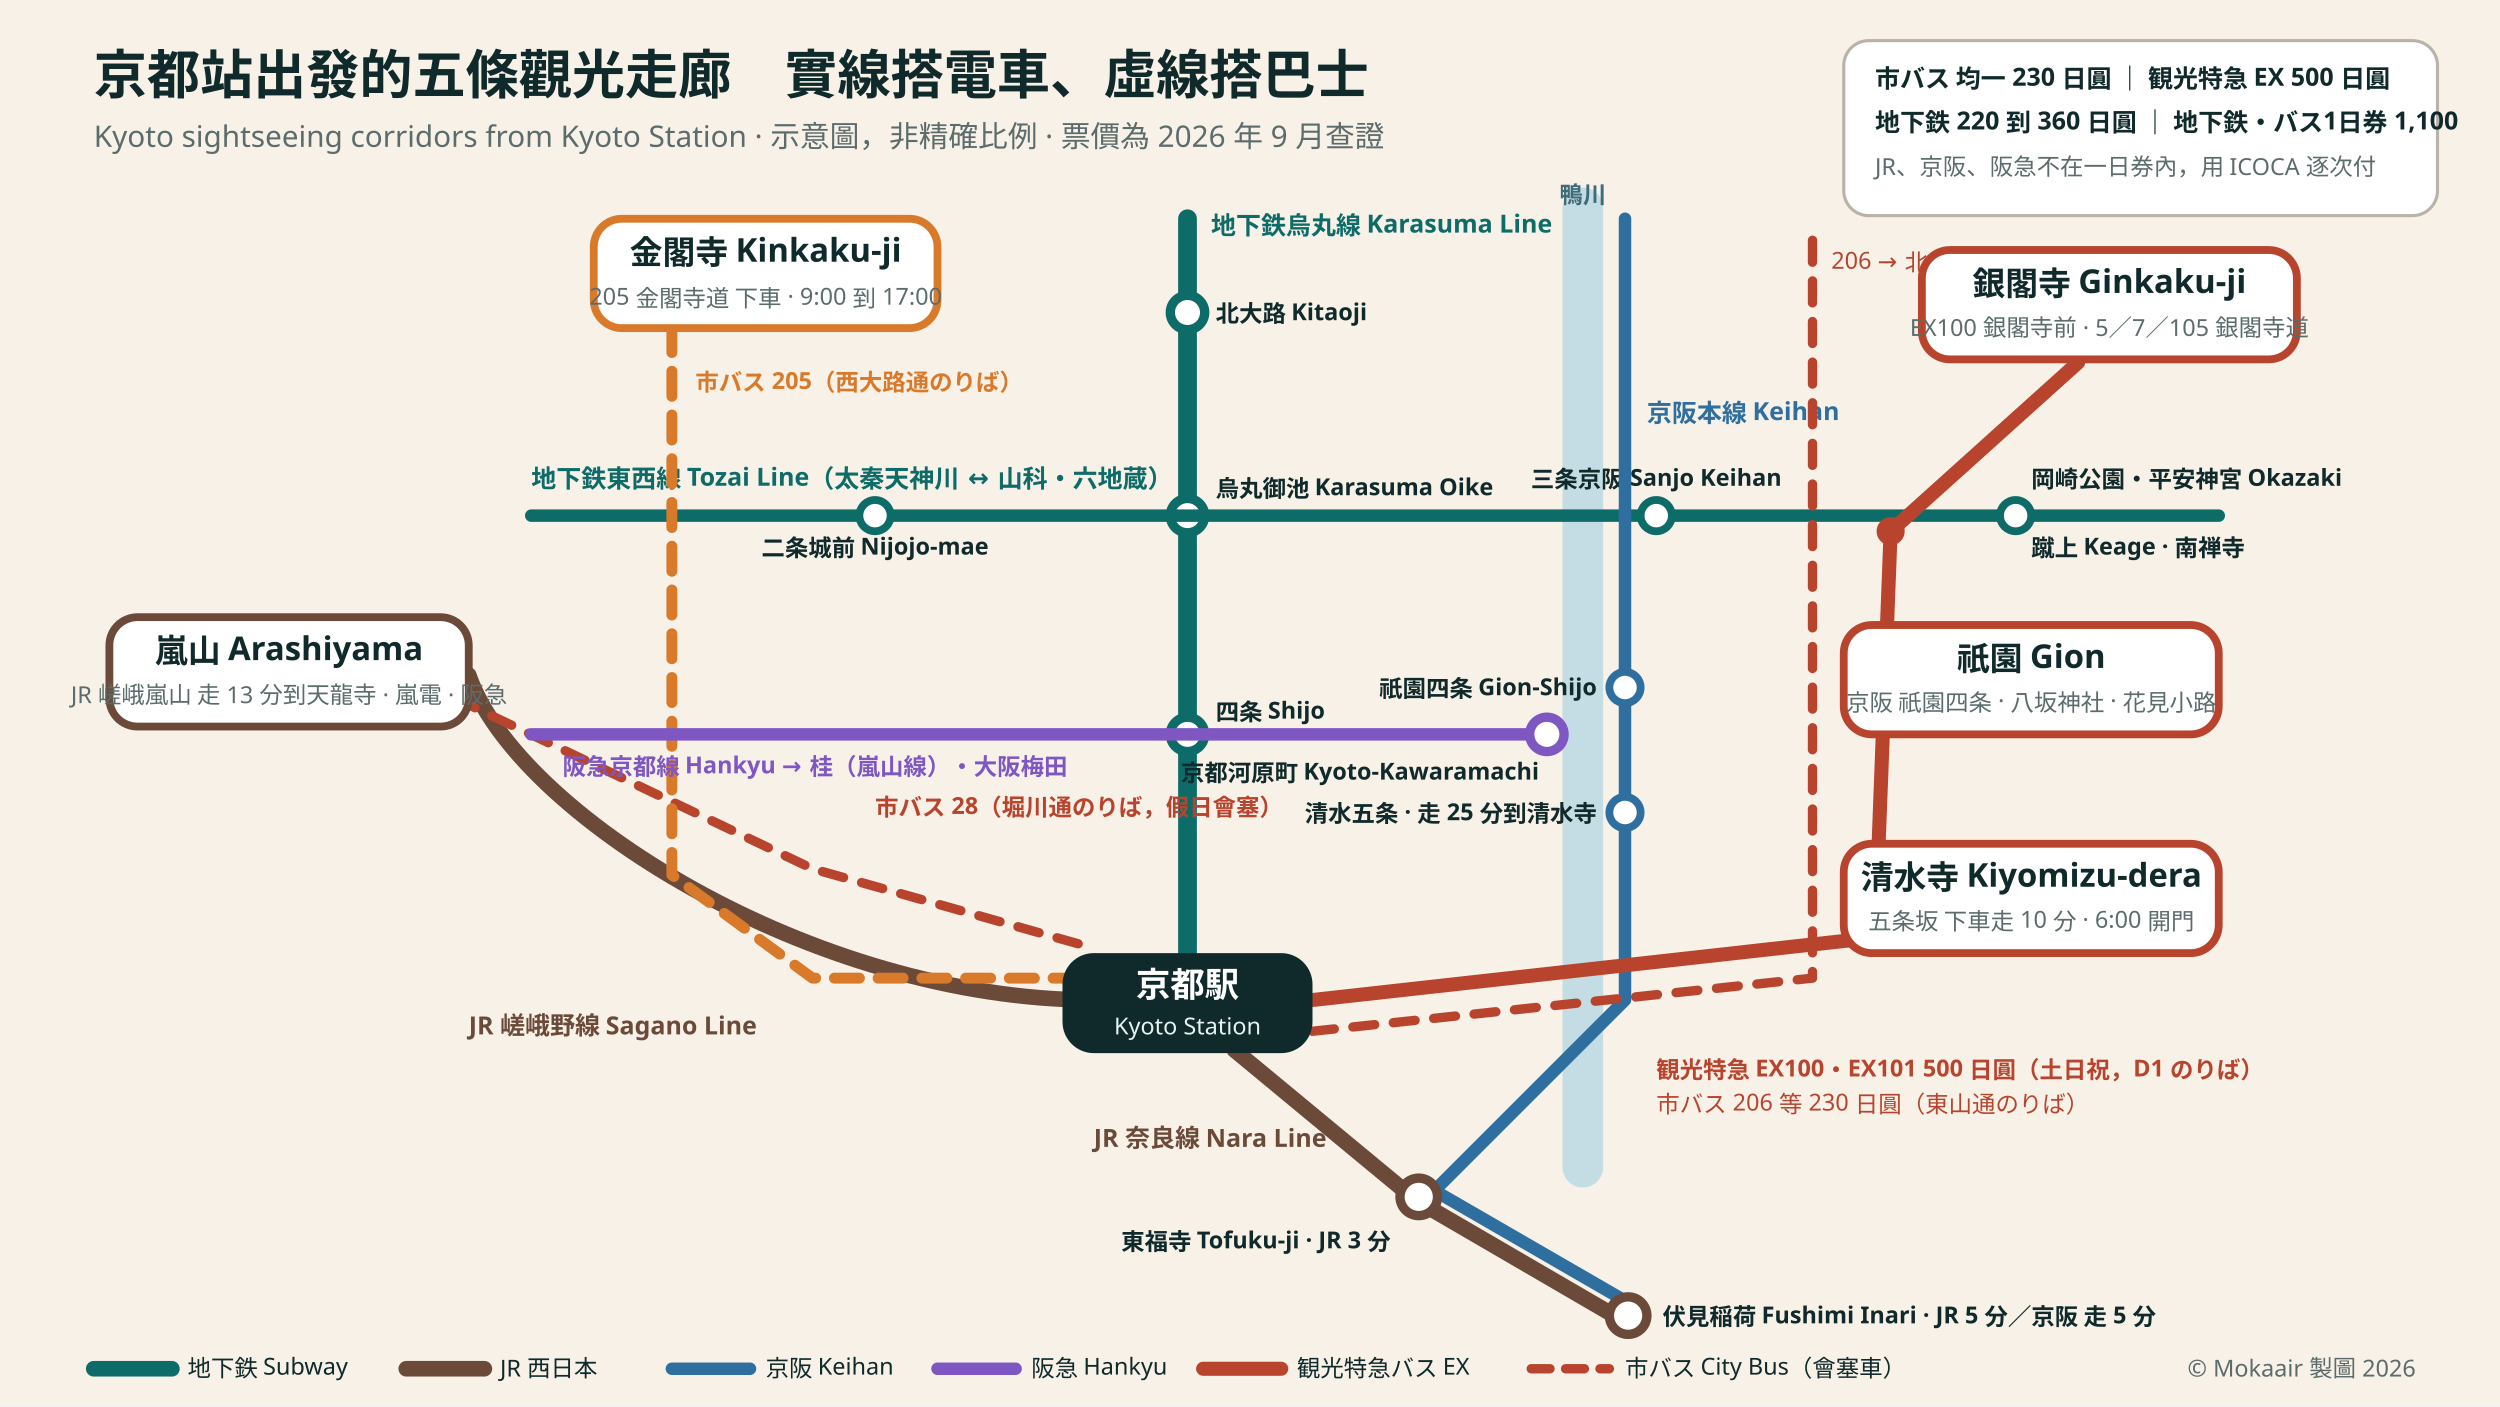
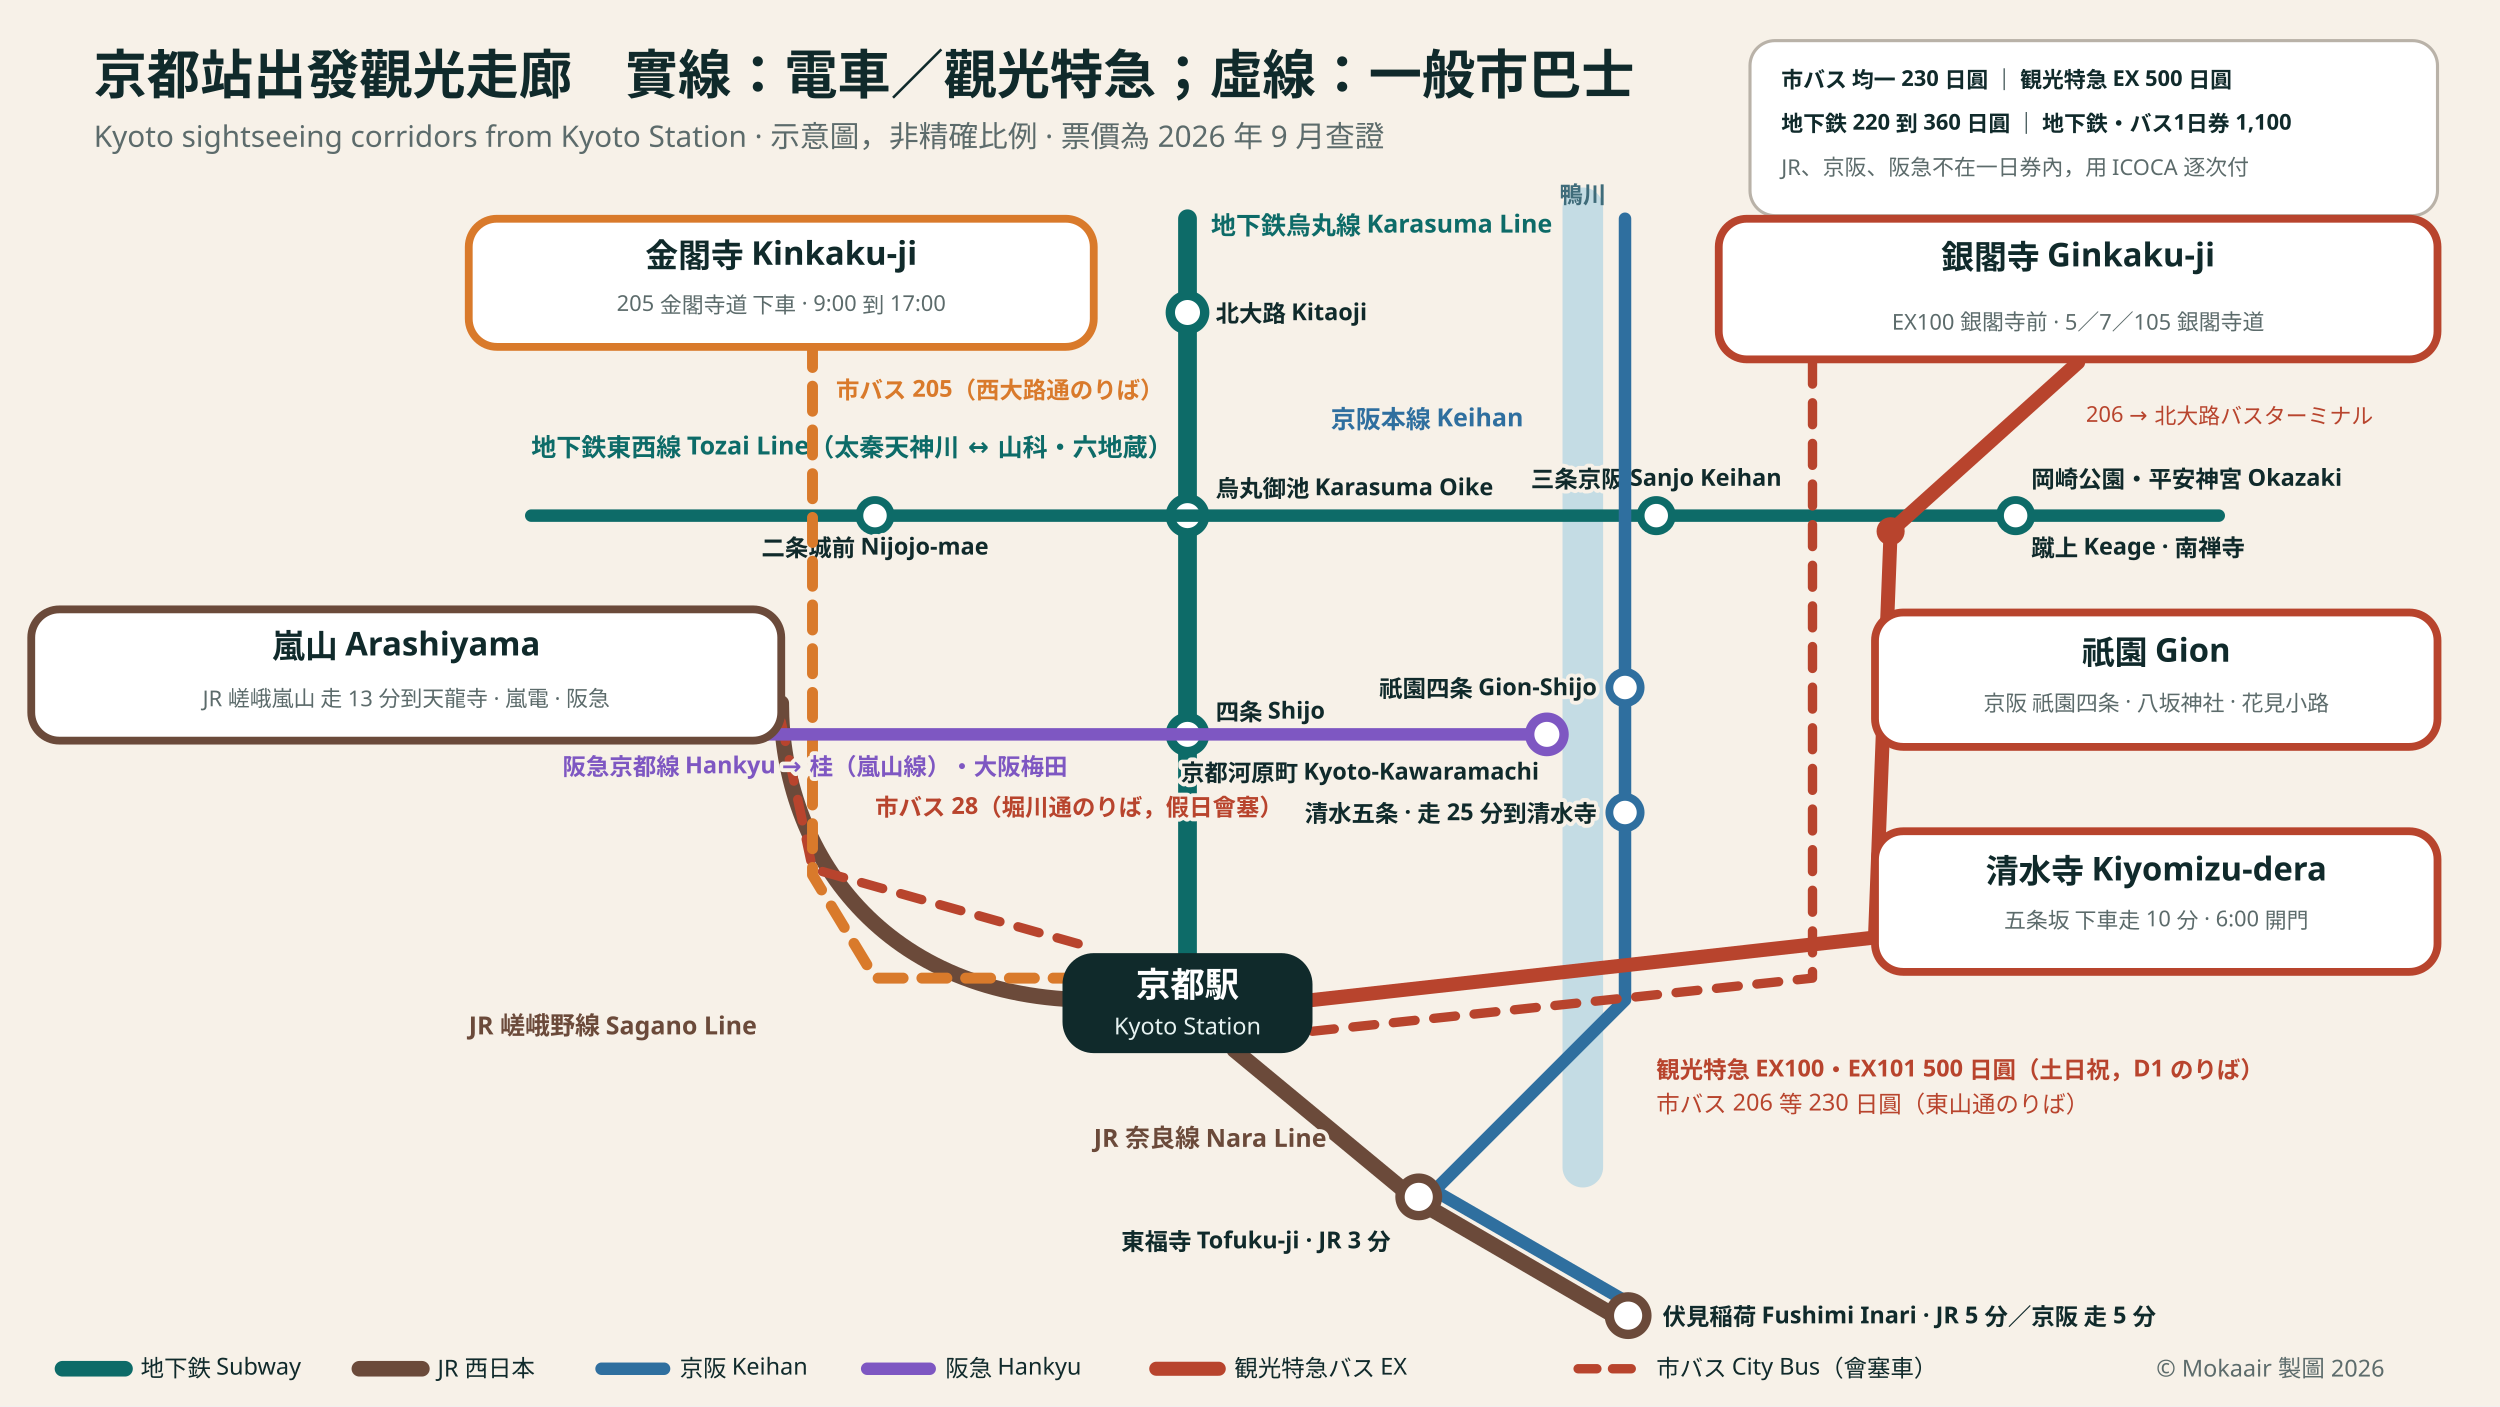
<svg xmlns="http://www.w3.org/2000/svg" viewBox="0 0 1600 900" width="1600" height="900" role="img" aria-labelledby="title desc" font-family="'Noto Sans TC','Noto Sans JP','PingFang TC','Microsoft JhengHei','Hiragino Sans',system-ui,sans-serif">
  <rect width="1600" height="900" fill="#F7F1E8" />
-   <text x="60" y="60" font-size="34" font-weight="700" fill="#102A2B">京都站出發的五條觀光走廊　實線搭電車、虛線搭巴士</text>
+   <text x="60" y="60" font-size="34" font-weight="700" fill="#102A2B">京都站出發觀光走廊　實線：電車／觀光特急；虛線：一般市巴士</text>
  <text x="60" y="94" font-size="19" fill="#5C6B6B">Kyoto sightseeing corridors from Kyoto Station · 示意圖，非精確比例 · 票價為 2026 年 9 月查證</text>
-   <rect x="1180" y="26" width="380" height="112" rx="16" fill="#FFFFFF" stroke="#B9B2A8" stroke-width="2" />
-   <text x="1200" y="56" font-size="16" font-weight="700" fill="#102A2B">市バス 均一 230 日圓 ｜ 観光特急 EX 500 日圓</text>
-   <text x="1200" y="84" font-size="16" font-weight="700" fill="#102A2B">地下鉄 220 到 360 日圓 ｜ 地下鉄・バス1日券 1,100</text>
-   <text x="1200" y="112" font-size="15" fill="#5C6B6B">JR、京阪、阪急不在一日券內，用 ICOCA 逐次付</text>
+   <rect x="1120" y="26" width="440" height="112" rx="16" fill="#FFFFFF" stroke="#B9B2A8" stroke-width="2" />
+   <text x="1140" y="56" font-size="14" font-weight="700" fill="#102A2B">市バス 均一 230 日圓 ｜ 観光特急 EX 500 日圓</text>
+   <text x="1140" y="84" font-size="14" font-weight="700" fill="#102A2B">地下鉄 220 到 360 日圓 ｜ 地下鉄・バス1日券 1,100</text>
+   <text x="1140" y="112" font-size="14" fill="#5C6B6B">JR、京阪、阪急不在一日券內，用 ICOCA 逐次付</text>
  <rect x="1000" y="120" width="26" height="640" rx="13" fill="#BFD9E3" opacity="0.9" />
  <text x="1013" y="130" font-size="15" fill="#3F6C7A" text-anchor="middle" font-weight="700">鴨川</text>
  <path d="M 760 610 L 760 140" fill="none" stroke="#0D6B68" stroke-width="12" stroke-linecap="round" />
-   <text x="775" y="150" font-size="16" font-weight="700" fill="#0D6B68">地下鉄烏丸線 Karasuma Line</text>
+   <text x="775" y="150" font-size="16" font-weight="700" fill="#0D6B68" style="paint-order:stroke;stroke:#F7F1E8;stroke-width:5px;stroke-linejoin:round">地下鉄烏丸線 Karasuma Line</text>
  <circle cx="760" cy="470" r="11" fill="#FFFFFF" stroke="#0D6B68" stroke-width="6" />
-   <text x="778" y="461" font-size="15" font-weight="700" fill="#102A2B">四条 Shijo</text>
+   <text x="778" y="461" font-size="15" font-weight="700" fill="#102A2B" style="paint-order:stroke;stroke:#F7F1E8;stroke-width:5px;stroke-linejoin:round">四条 Shijo</text>
  <circle cx="760" cy="330" r="11" fill="#FFFFFF" stroke="#0D6B68" stroke-width="6" />
-   <text x="778" y="318" font-size="15" font-weight="700" fill="#102A2B">烏丸御池 Karasuma Oike</text>
+   <text x="778" y="318" font-size="15" font-weight="700" fill="#102A2B" style="paint-order:stroke;stroke:#F7F1E8;stroke-width:5px;stroke-linejoin:round">烏丸御池 Karasuma Oike</text>
  <circle cx="760" cy="200" r="11" fill="#FFFFFF" stroke="#0D6B68" stroke-width="6" />
-   <text x="778" y="206" font-size="15" font-weight="700" fill="#102A2B">北大路 Kitaoji</text>
+   <text x="778" y="206" font-size="15" font-weight="700" fill="#102A2B" style="paint-order:stroke;stroke:#F7F1E8;stroke-width:5px;stroke-linejoin:round">北大路 Kitaoji</text>
  <path d="M 340 330 L 1420 330" fill="none" stroke="#0D6B68" stroke-width="8" stroke-linecap="round" />
-   <text x="340" y="312" font-size="16" font-weight="700" fill="#0D6B68">地下鉄東西線 Tozai Line（太秦天神川 ↔ 山科・六地蔵）</text>
+   <text x="340" y="292" font-size="16" font-weight="700" fill="#0D6B68" style="paint-order:stroke;stroke:#F7F1E8;stroke-width:5px;stroke-linejoin:round">地下鉄東西線 Tozai Line（太秦天神川 ↔ 山科・六地蔵）</text>
  <circle cx="560" cy="330" r="10" fill="#FFFFFF" stroke="#0D6B68" stroke-width="5" />
-   <text x="560" y="356" font-size="15" font-weight="700" fill="#102A2B" text-anchor="middle">二条城前 Nijojo-mae</text>
+   <text x="560" y="356" font-size="15" font-weight="700" fill="#102A2B" text-anchor="middle" style="paint-order:stroke;stroke:#F7F1E8;stroke-width:5px;stroke-linejoin:round">二条城前 Nijojo-mae</text>
  <circle cx="1060" cy="330" r="10" fill="#FFFFFF" stroke="#0D6B68" stroke-width="5" />
-   <text x="1060" y="312" font-size="15" font-weight="700" fill="#102A2B" text-anchor="middle">三条京阪 Sanjo Keihan</text>
+   <text x="1060" y="312" font-size="15" font-weight="700" fill="#102A2B" text-anchor="middle" style="paint-order:stroke;stroke:#F7F1E8;stroke-width:5px;stroke-linejoin:round">三条京阪 Sanjo Keihan</text>
  <circle cx="1290" cy="330" r="10" fill="#FFFFFF" stroke="#0D6B68" stroke-width="5" />
-   <text x="1300" y="356" font-size="15" font-weight="700" fill="#102A2B">蹴上 Keage · 南禅寺</text>
-   <path d="M 700 640 C 520 640, 330 520, 300 432" fill="none" stroke="#6B4A3A" stroke-width="10" stroke-linecap="round" />
-   <text x="300" y="662" font-size="16" font-weight="700" fill="#6B4A3A">JR 嵯峨野線 Sagano Line</text>
-   <path d="M 690 604 L 520 556 L 302 452" fill="none" stroke="#B8442D" stroke-width="6" stroke-dasharray="14 12" stroke-linecap="round" />
-   <text x="560" y="522" font-size="15" fill="#B8442D" font-weight="700">市バス 28（堀川通のりば，假日會塞）</text>
-   <path d="M 690 626 L 520 626 L 430 560 L 430 212" fill="none" stroke="#D97A2B" stroke-width="7" stroke-dasharray="16 12" stroke-linecap="round" stroke-linejoin="round" />
-   <text x="445" y="250" font-size="15" font-weight="700" fill="#D97A2B">市バス 205（西大路通のりば）</text>
+   <text x="1300" y="356" font-size="15" font-weight="700" fill="#102A2B" style="paint-order:stroke;stroke:#F7F1E8;stroke-width:5px;stroke-linejoin:round">蹴上 Keage · 南禅寺</text>
+   <path d="M 700 640 C 565 640, 500 545, 500 450" fill="none" stroke="#6B4A3A" stroke-width="10" stroke-linecap="round" />
+   <text x="300" y="662" font-size="16" font-weight="700" fill="#6B4A3A" style="paint-order:stroke;stroke:#F7F1E8;stroke-width:5px;stroke-linejoin:round">JR 嵯峨野線 Sagano Line</text>
+   <path d="M 690 604 L 520 556 L 500 462" fill="none" stroke="#B8442D" stroke-width="6" stroke-dasharray="14 12" stroke-linecap="round" />
+   <text x="560" y="522" font-size="15" fill="#B8442D" font-weight="700" style="paint-order:stroke;stroke:#F7F1E8;stroke-width:5px;stroke-linejoin:round">市バス 28（堀川通のりば，假日會塞）</text>
+   <path d="M 690 626 L 560 626 L 520 560 L 520 222" fill="none" stroke="#D97A2B" stroke-width="7" stroke-dasharray="16 12" stroke-linecap="round" stroke-linejoin="round" />
+   <text x="535" y="255" font-size="15" font-weight="700" fill="#D97A2B" style="paint-order:stroke;stroke:#F7F1E8;stroke-width:5px;stroke-linejoin:round">市バス 205（西大路通のりば）</text>
  <path d="M 990 470 L 340 470" fill="none" stroke="#7E57C2" stroke-width="8" stroke-linecap="round" />
-   <text x="360" y="496" font-size="15" font-weight="700" fill="#7E57C2">阪急京都線 Hankyu → 桂（嵐山線）・大阪梅田</text>
+   <text x="360" y="496" font-size="15" font-weight="700" fill="#7E57C2" style="paint-order:stroke;stroke:#F7F1E8;stroke-width:5px;stroke-linejoin:round">阪急京都線 Hankyu → 桂（嵐山線）・大阪梅田</text>
  <circle cx="990" cy="470" r="11" fill="#FFFFFF" stroke="#7E57C2" stroke-width="6" />
-   <text x="985" y="500" font-size="15" font-weight="700" fill="#102A2B" text-anchor="end">京都河原町 Kyoto-Kawaramachi</text>
+   <text x="985" y="500" font-size="15" font-weight="700" fill="#102A2B" text-anchor="end" style="paint-order:stroke;stroke:#F7F1E8;stroke-width:5px;stroke-linejoin:round">京都河原町 Kyoto-Kawaramachi</text>
  <path d="M 1040 140 L 1040 640 L 918 762 L 1046 836" fill="none" stroke="#2F6F9F" stroke-width="8" stroke-linecap="round" stroke-linejoin="round" />
-   <text x="1054" y="270" font-size="16" font-weight="700" fill="#2F6F9F">京阪本線 Keihan</text>
+   <text x="975" y="274" font-size="16" font-weight="700" fill="#2F6F9F" text-anchor="end" style="paint-order:stroke;stroke:#F7F1E8;stroke-width:5px;stroke-linejoin:round">京阪本線 Keihan</text>
  <circle cx="1040" cy="440" r="10" fill="#FFFFFF" stroke="#2F6F9F" stroke-width="5" />
-   <text x="1022" y="446" font-size="15" font-weight="700" fill="#102A2B" text-anchor="end">祇園四条 Gion-Shijo</text>
+   <text x="1022" y="446" font-size="15" font-weight="700" fill="#102A2B" text-anchor="end" style="paint-order:stroke;stroke:#F7F1E8;stroke-width:5px;stroke-linejoin:round">祇園四条 Gion-Shijo</text>
  <circle cx="1040" cy="520" r="10" fill="#FFFFFF" stroke="#2F6F9F" stroke-width="5" />
-   <text x="1022" y="526" font-size="15" font-weight="700" fill="#102A2B" text-anchor="end">清水五条 · 走 25 分到清水寺</text>
+   <text x="1022" y="526" font-size="15" font-weight="700" fill="#102A2B" text-anchor="end" style="paint-order:stroke;stroke:#F7F1E8;stroke-width:5px;stroke-linejoin:round">清水五条 · 走 25 分到清水寺</text>
  <path d="M 790 672 L 906 768 L 1040 846" fill="none" stroke="#6B4A3A" stroke-width="10" stroke-linecap="round" stroke-linejoin="round" />
-   <text x="700" y="734" font-size="16" font-weight="700" fill="#6B4A3A">JR 奈良線 Nara Line</text>
+   <text x="700" y="734" font-size="16" font-weight="700" fill="#6B4A3A" style="paint-order:stroke;stroke:#F7F1E8;stroke-width:5px;stroke-linejoin:round">JR 奈良線 Nara Line</text>
  <circle cx="908" cy="766" r="12" fill="#FFFFFF" stroke="#6B4A3A" stroke-width="6" />
-   <text x="890" y="800" font-size="15" font-weight="700" fill="#102A2B" text-anchor="end">東福寺 Tofuku-ji · JR 3 分</text>
+   <text x="890" y="800" font-size="15" font-weight="700" fill="#102A2B" text-anchor="end" style="paint-order:stroke;stroke:#F7F1E8;stroke-width:5px;stroke-linejoin:round">東福寺 Tofuku-ji · JR 3 分</text>
  <circle cx="1042" cy="842" r="12" fill="#FFFFFF" stroke="#6B4A3A" stroke-width="6" />
-   <text x="1064" y="848" font-size="15" font-weight="700" fill="#102A2B">伏見稲荷 Fushimi Inari · JR 5 分／京阪 走 5 分</text>
+   <text x="1064" y="848" font-size="15" font-weight="700" fill="#102A2B" style="paint-order:stroke;stroke:#F7F1E8;stroke-width:5px;stroke-linejoin:round">伏見稲荷 Fushimi Inari · JR 5 分／京阪 走 5 分</text>
  <path d="M 840 640 L 1200 600 L 1205 470 L 1210 340 L 1330 232" fill="none" stroke="#B8442D" stroke-width="9" stroke-linecap="round" stroke-linejoin="round" />
  <path d="M 840 660 L 1160 626 L 1160 150" fill="none" stroke="#B8442D" stroke-width="6" stroke-dasharray="14 12" stroke-linecap="round" stroke-linejoin="round" />
-   <text x="1060" y="690" font-size="15" font-weight="700" fill="#B8442D">観光特急 EX100・EX101 500 日圓（土日祝，D1 のりば）</text>
-   <text x="1060" y="712" font-size="15" fill="#B8442D">市バス 206 等 230 日圓（東山通のりば）</text>
-   <text x="1172" y="172" font-size="15" fill="#B8442D">206 → 北大路バスターミナル</text>
+   <text x="1060" y="690" font-size="15" font-weight="700" fill="#B8442D" style="paint-order:stroke;stroke:#F7F1E8;stroke-width:5px;stroke-linejoin:round">観光特急 EX100・EX101 500 日圓（土日祝，D1 のりば）</text>
+   <text x="1060" y="712" font-size="15" fill="#B8442D" style="paint-order:stroke;stroke:#F7F1E8;stroke-width:5px;stroke-linejoin:round">市バス 206 等 230 日圓（東山通のりば）</text>
+   <text x="1335" y="270" font-size="14" fill="#B8442D" text-anchor="start">206 → 北大路バスターミナル</text>
  <circle cx="1210" cy="340" r="9" fill="#B8442D" />
-   <text x="1300" y="312" font-size="15" font-weight="700" fill="#102A2B">岡崎公園・平安神宮 Okazaki</text>
+   <text x="1300" y="312" font-size="15" font-weight="700" fill="#102A2B" style="paint-order:stroke;stroke:#F7F1E8;stroke-width:5px;stroke-linejoin:round">岡崎公園・平安神宮 Okazaki</text>
  <rect x="680" y="610" width="160" height="64" rx="20" fill="#102A2B" />
  <text x="760" y="638" font-size="22" font-weight="700" fill="#FFFFFF" text-anchor="middle">京都駅</text>
  <text x="760" y="662" font-size="15" fill="#E6F2F1" text-anchor="middle">Kyoto Station</text>
-   <rect x="70" y="395" width="230" height="70" rx="18" fill="#FFFFFF" stroke="#6B4A3A" stroke-width="5" />
-   <text x="185" y="424" font-size="21" font-weight="700" fill="#102A2B" text-anchor="middle">嵐山 Arashiyama</text>
-   <text x="185" y="450" font-size="15" fill="#5C6B6B" text-anchor="middle">JR 嵯峨嵐山 走 13 分到天龍寺 · 嵐電 · 阪急</text>
-   <rect x="380" y="140" width="220" height="70" rx="18" fill="#FFFFFF" stroke="#D97A2B" stroke-width="5" />
-   <text x="490" y="169" font-size="21" font-weight="700" fill="#102A2B" text-anchor="middle">金閣寺 Kinkaku-ji</text>
-   <text x="490" y="195" font-size="15" fill="#5C6B6B" text-anchor="middle">205 金閣寺道 下車 · 9:00 到 17:00</text>
-   <rect x="1180" y="540" width="240" height="70" rx="18" fill="#FFFFFF" stroke="#B8442D" stroke-width="5" />
-   <text x="1300" y="569" font-size="21" font-weight="700" fill="#102A2B" text-anchor="middle">清水寺 Kiyomizu-dera</text>
-   <text x="1300" y="595" font-size="15" fill="#5C6B6B" text-anchor="middle">五条坂 下車走 10 分 · 6:00 開門</text>
-   <rect x="1180" y="400" width="240" height="70" rx="18" fill="#FFFFFF" stroke="#B8442D" stroke-width="5" />
-   <text x="1300" y="429" font-size="21" font-weight="700" fill="#102A2B" text-anchor="middle">祇園 Gion</text>
-   <text x="1300" y="455" font-size="15" fill="#5C6B6B" text-anchor="middle">京阪 祇園四条 · 八坂神社 · 花見小路</text>
-   <rect x="1230" y="160" width="240" height="70" rx="18" fill="#FFFFFF" stroke="#B8442D" stroke-width="5" />
-   <text x="1350" y="189" font-size="21" font-weight="700" fill="#102A2B" text-anchor="middle">銀閣寺 Ginkaku-ji</text>
-   <text x="1350" y="215" font-size="15" fill="#5C6B6B" text-anchor="middle">EX100 銀閣寺前 · 5／7／105 銀閣寺道</text>
+   <rect x="20" y="390" width="480" height="84" rx="18" fill="#FFFFFF" stroke="#6B4A3A" stroke-width="5" />
+   <text x="260" y="421" font-size="21" font-weight="700" fill="#102A2B" text-anchor="middle">嵐山 Arashiyama</text>
+   <text x="260" y="452" font-size="14" fill="#5C6B6B" text-anchor="middle">JR 嵯峨嵐山 走 13 分到天龍寺 · 嵐電 · 阪急</text>
+   <rect x="300" y="140" width="400" height="82" rx="18" fill="#FFFFFF" stroke="#D97A2B" stroke-width="5" />
+   <text x="500" y="171" font-size="21" font-weight="700" fill="#102A2B" text-anchor="middle">金閣寺 Kinkaku-ji</text>
+   <text x="500" y="199" font-size="14" fill="#5C6B6B" text-anchor="middle">205 金閣寺道 下車 · 9:00 到 17:00</text>
+   <rect x="1200" y="532" width="360" height="90" rx="18" fill="#FFFFFF" stroke="#B8442D" stroke-width="5" />
+   <text x="1380" y="565" font-size="21" font-weight="700" fill="#102A2B" text-anchor="middle">清水寺 Kiyomizu-dera</text>
+   <text x="1380" y="594" font-size="14" fill="#5C6B6B" text-anchor="middle">五条坂 下車走 10 分 · 6:00 開門</text>
+   <rect x="1200" y="392" width="360" height="86" rx="18" fill="#FFFFFF" stroke="#B8442D" stroke-width="5" />
+   <text x="1380" y="425" font-size="21" font-weight="700" fill="#102A2B" text-anchor="middle">祇園 Gion</text>
+   <text x="1380" y="455" font-size="14" fill="#5C6B6B" text-anchor="middle">京阪 祇園四条 · 八坂神社 · 花見小路</text>
+   <rect x="1100" y="140" width="460" height="90" rx="18" fill="#FFFFFF" stroke="#B8442D" stroke-width="5" />
+   <text x="1330" y="172" font-size="21" font-weight="700" fill="#102A2B" text-anchor="middle">銀閣寺 Ginkaku-ji</text>
+   <text x="1330" y="211" font-size="14" fill="#5C6B6B" text-anchor="middle">EX100 銀閣寺前 · 5／7／105 銀閣寺道</text>
  <g font-size="15" fill="#102A2B">
-     <line x1="60" y1="876" x2="110" y2="876" stroke="#0D6B68" stroke-width="10" stroke-linecap="round" />
-     <text x="120" y="881">地下鉄 Subway</text>
-     <line x1="260" y1="876" x2="310" y2="876" stroke="#6B4A3A" stroke-width="10" stroke-linecap="round" />
-     <text x="320" y="881">JR 西日本</text>
-     <line x1="430" y1="876" x2="480" y2="876" stroke="#2F6F9F" stroke-width="8" stroke-linecap="round" />
-     <text x="490" y="881">京阪 Keihan</text>
-     <line x1="600" y1="876" x2="650" y2="876" stroke="#7E57C2" stroke-width="8" stroke-linecap="round" />
-     <text x="660" y="881">阪急 Hankyu</text>
-     <line x1="770" y1="876" x2="820" y2="876" stroke="#B8442D" stroke-width="9" stroke-linecap="round" />
-     <text x="830" y="881">観光特急バス EX</text>
-     <line x1="980" y1="876" x2="1030" y2="876" stroke="#B8442D" stroke-width="6" stroke-dasharray="12 10" stroke-linecap="round" />
-     <text x="1040" y="881">市バス City Bus（會塞車）</text>
-     <text x="1400" y="881" fill="#5C6B6B">© Mokaair 製圖 2026</text>
+     <line x1="40" y1="876" x2="80" y2="876" stroke="#0D6B68" stroke-width="10" stroke-linecap="round" />
+     <text x="90" y="881">地下鉄 Subway</text>
+     <line x1="230" y1="876" x2="270" y2="876" stroke="#6B4A3A" stroke-width="10" stroke-linecap="round" />
+     <text x="280" y="881">JR 西日本</text>
+     <line x1="385" y1="876" x2="425" y2="876" stroke="#2F6F9F" stroke-width="8" stroke-linecap="round" />
+     <text x="435" y="881">京阪 Keihan</text>
+     <line x1="555" y1="876" x2="595" y2="876" stroke="#7E57C2" stroke-width="8" stroke-linecap="round" />
+     <text x="605" y="881">阪急 Hankyu</text>
+     <line x1="740" y1="876" x2="780" y2="876" stroke="#B8442D" stroke-width="9" stroke-linecap="round" />
+     <text x="790" y="881">観光特急バス EX</text>
+     <line x1="1010" y1="876" x2="1050" y2="876" stroke="#B8442D" stroke-width="6" stroke-dasharray="12 10" stroke-linecap="round" />
+     <text x="1060" y="881">市バス City Bus（會塞車）</text>
+     <text x="1380" y="881" fill="#5C6B6B">© Mokaair 製圖 2026</text>
  </g>
</svg>
